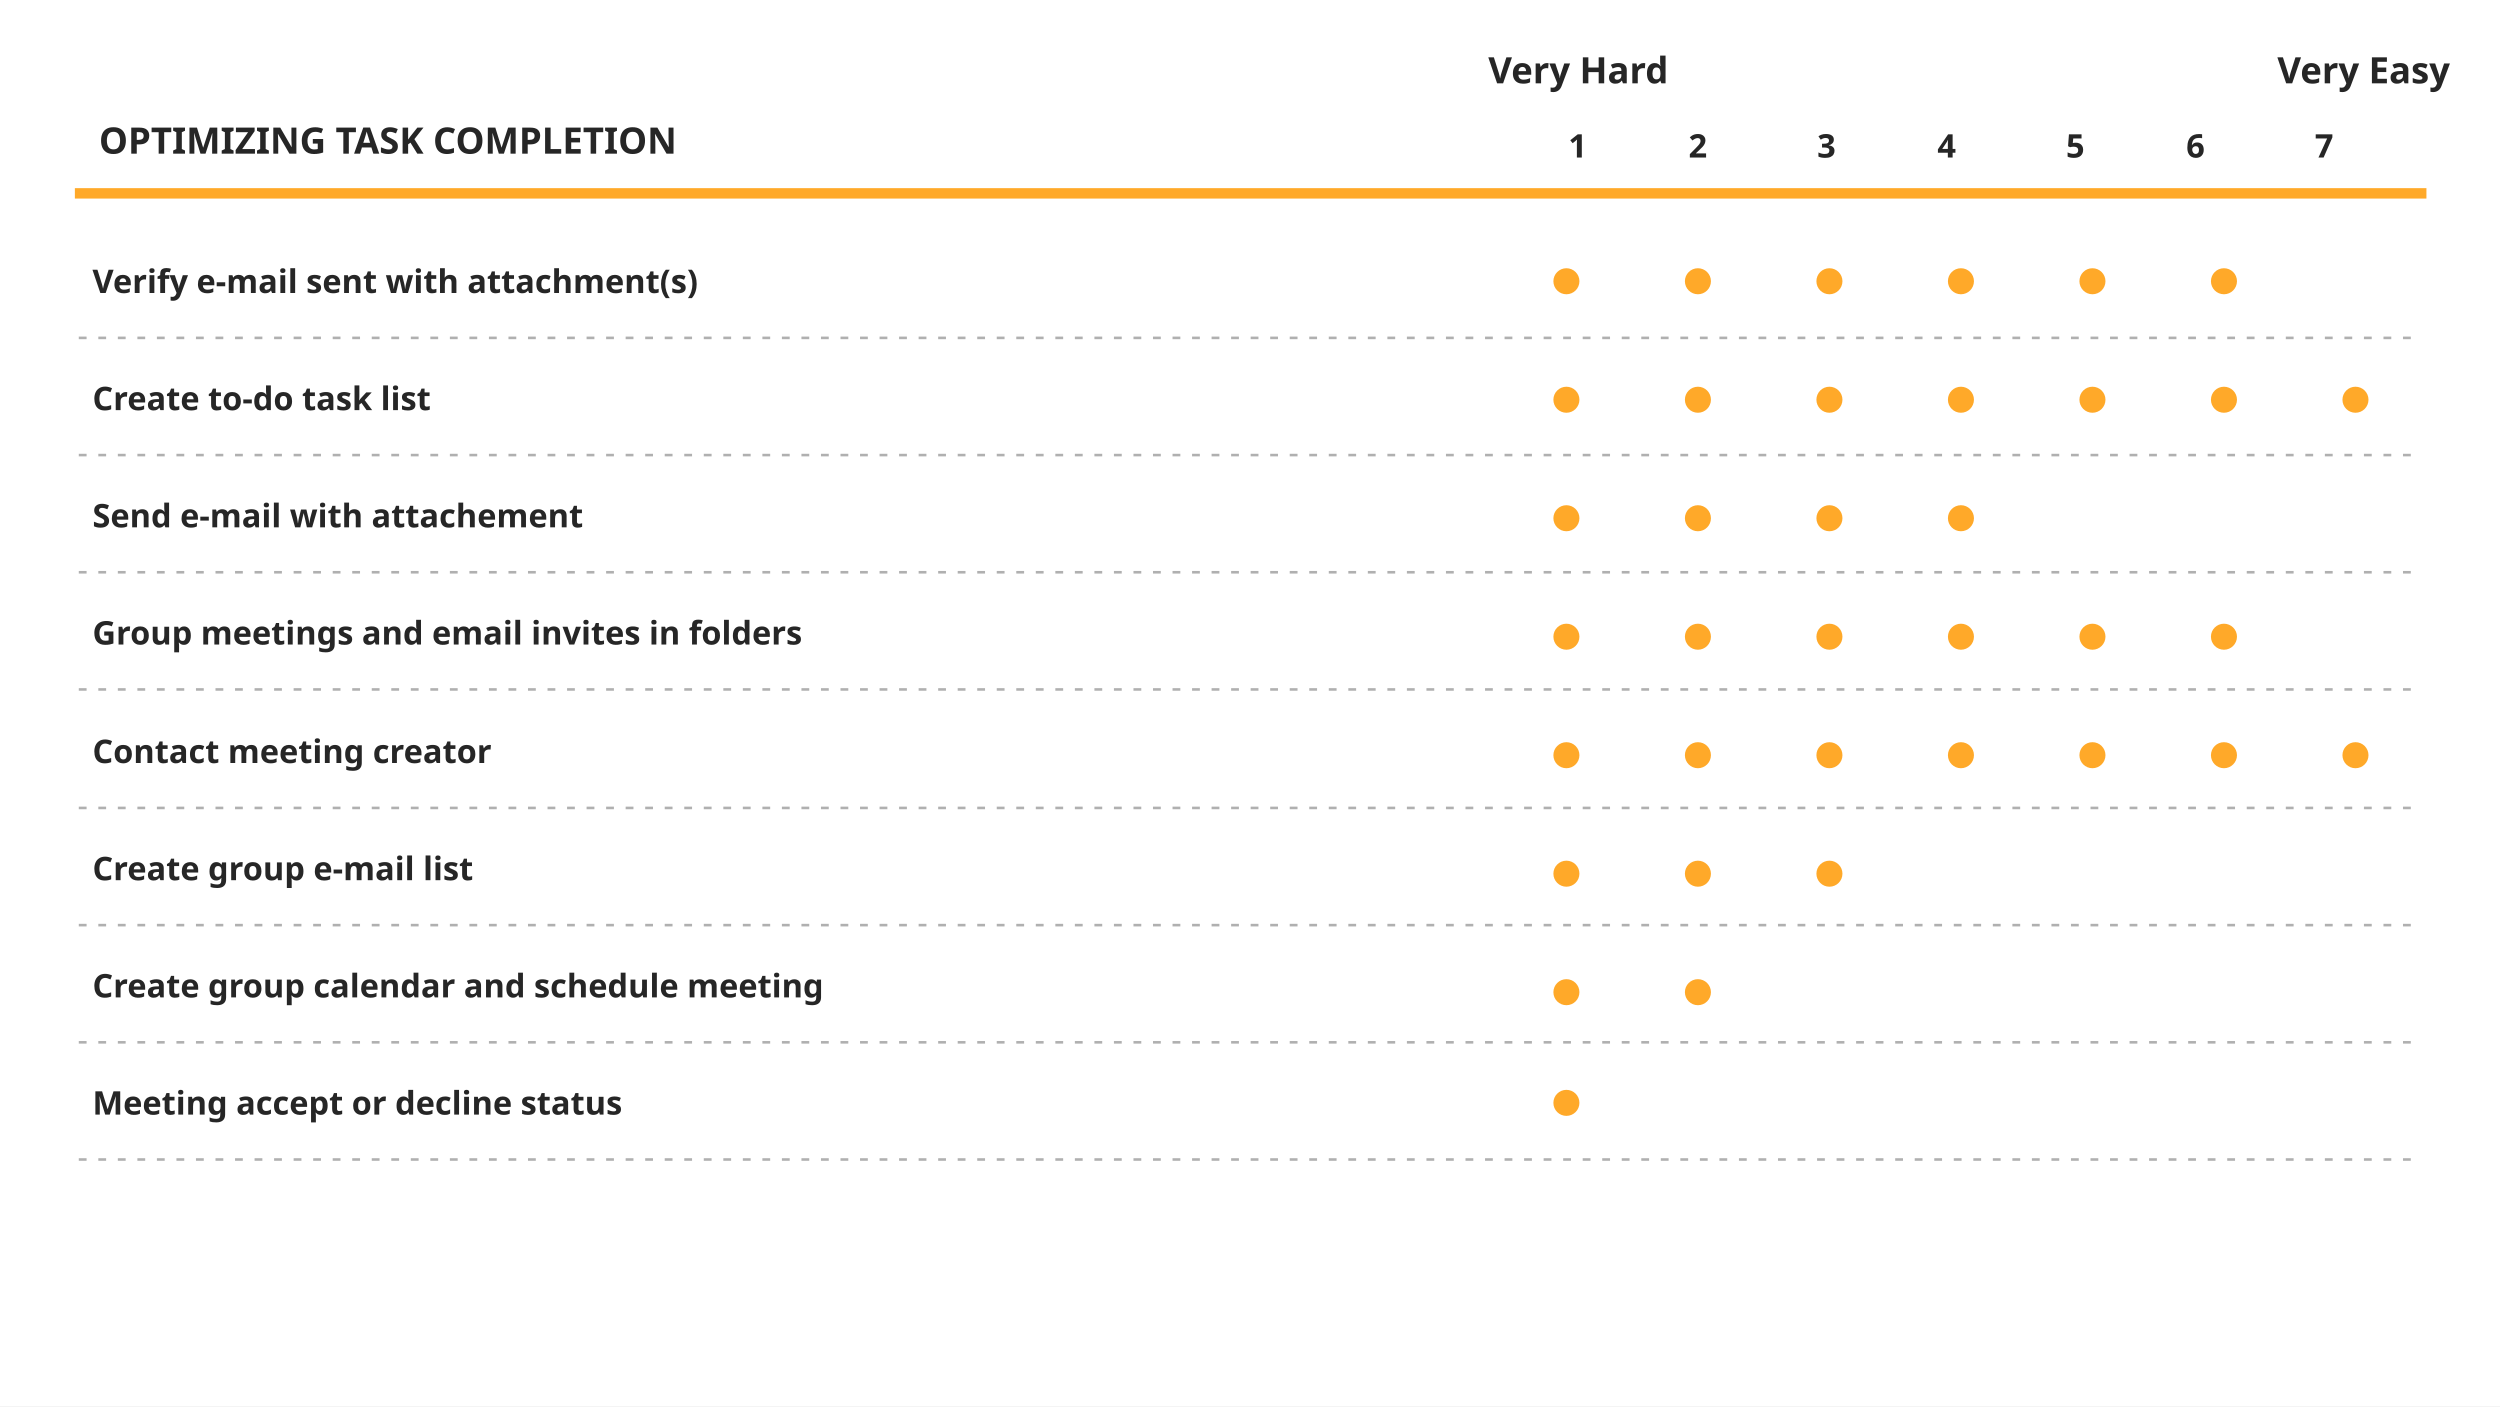
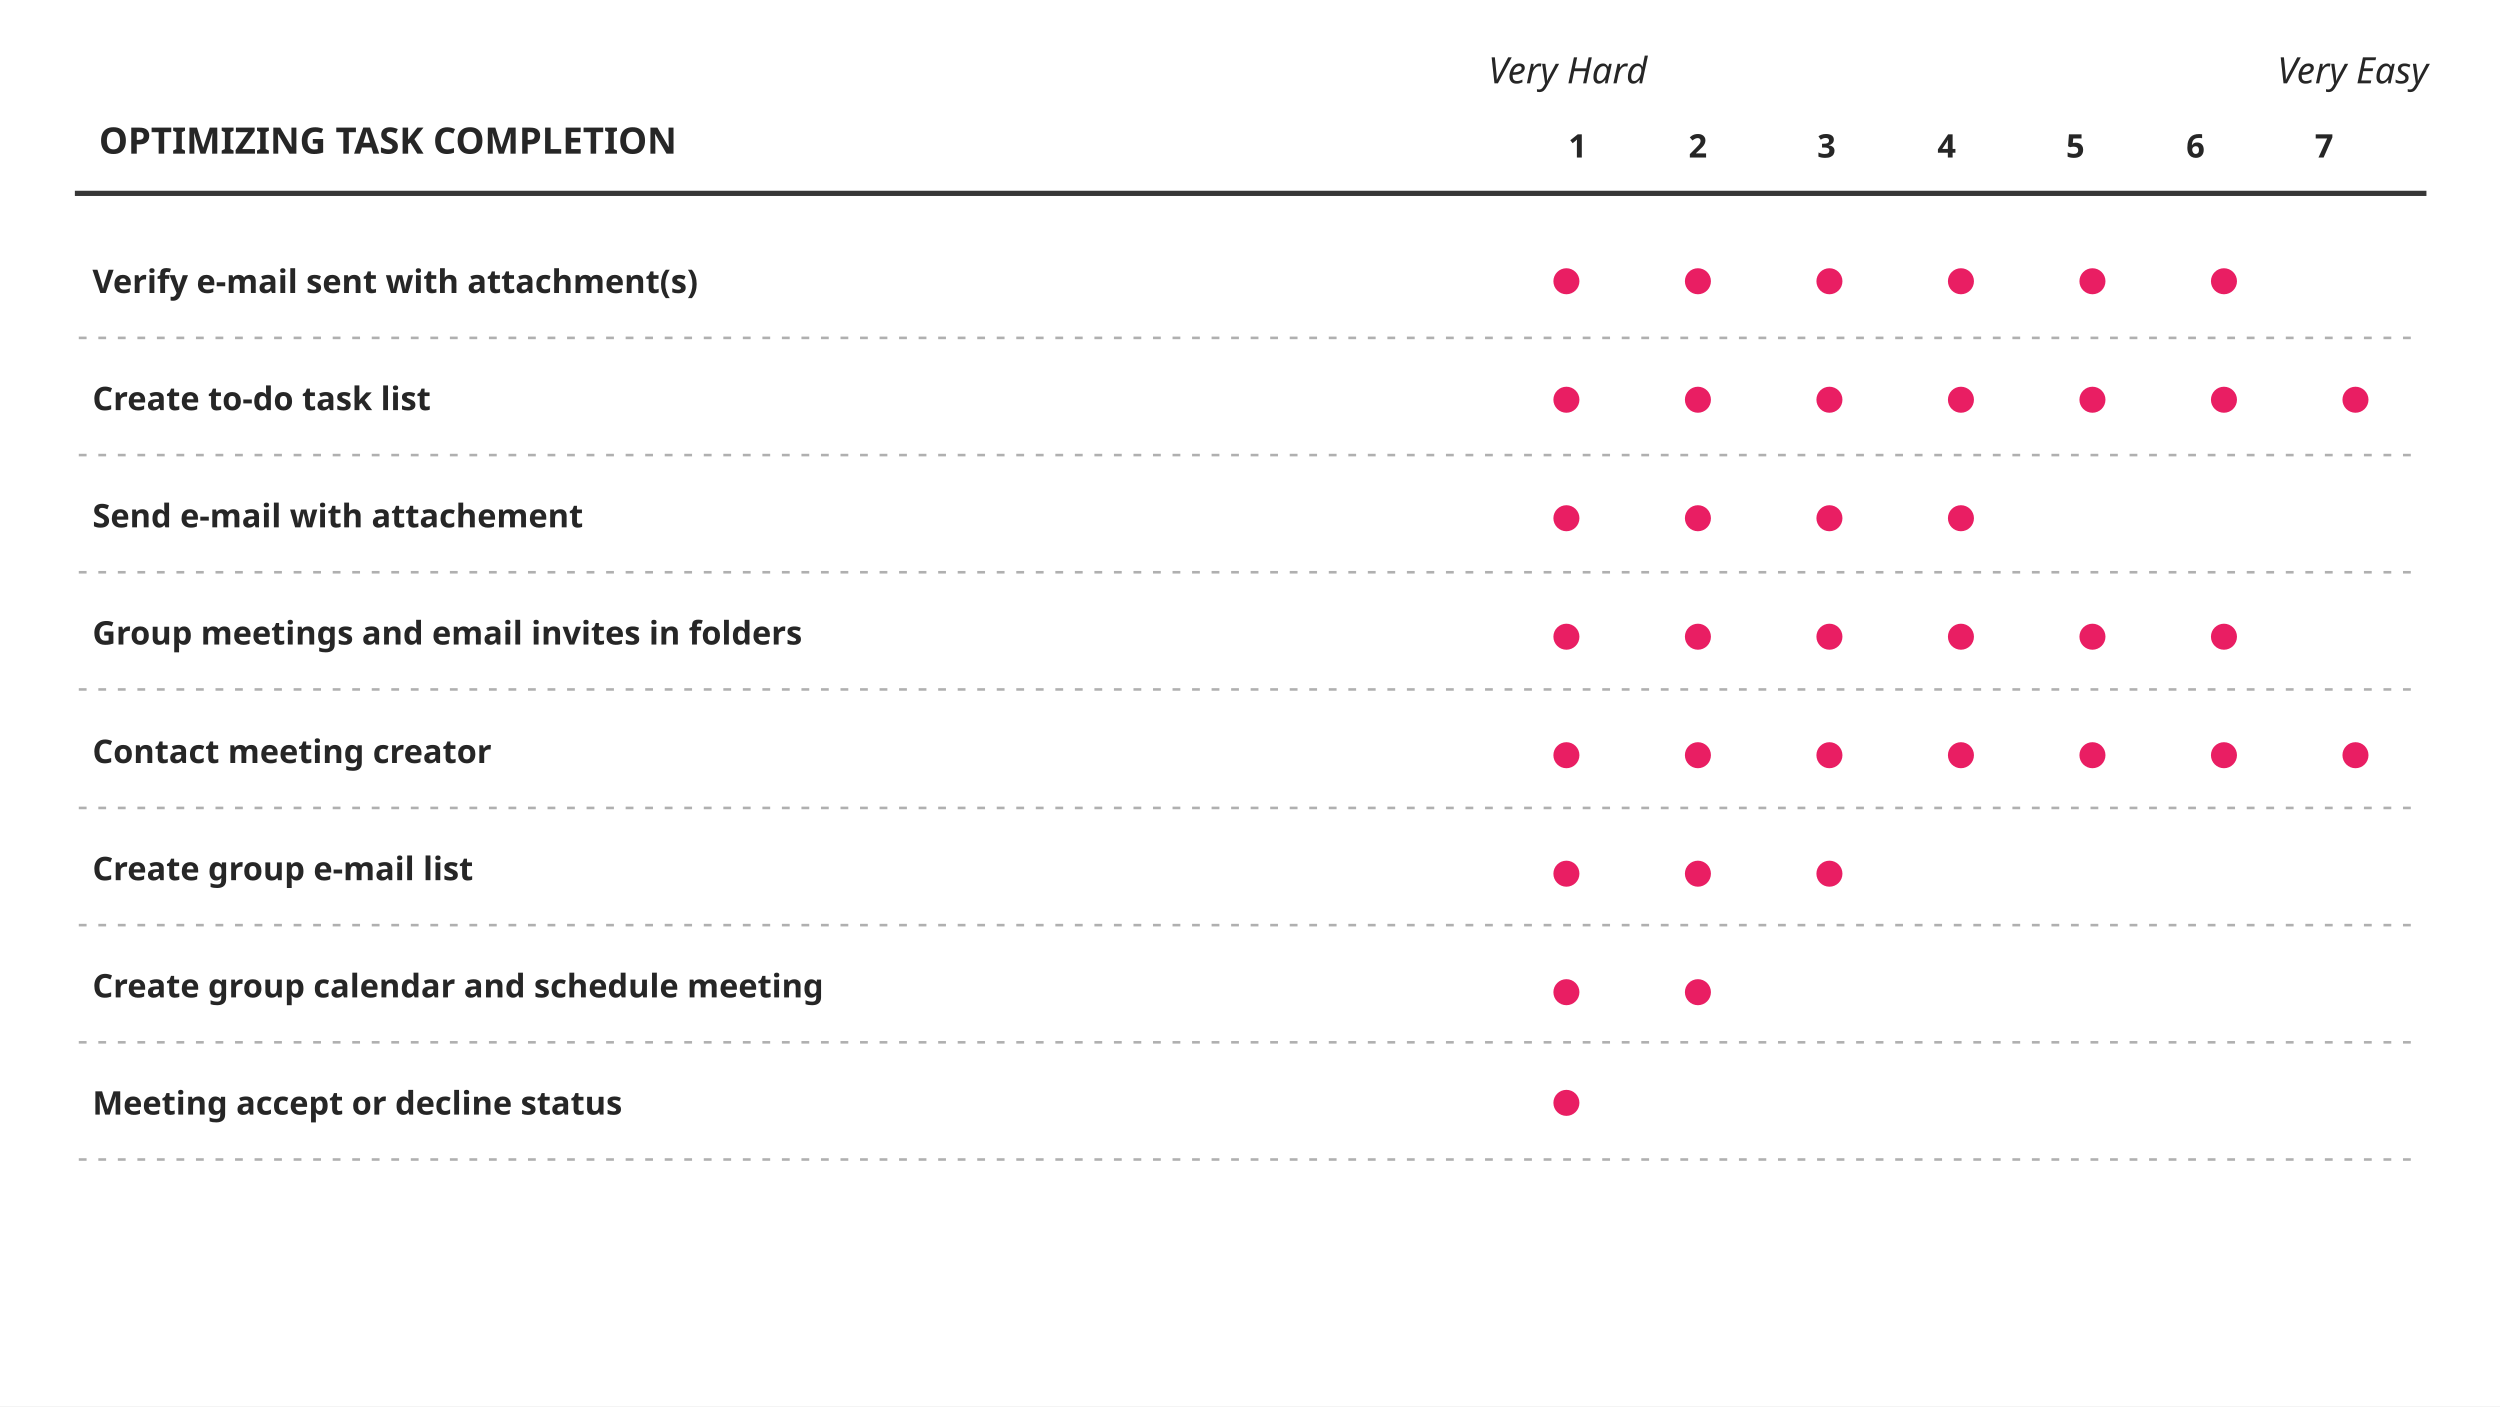
<svg xmlns="http://www.w3.org/2000/svg" width="1920" height="1080" viewBox="0 0 1920 1080">
  <defs>
    <clipPath id="a">
      <rect width="536" height="20" fill="none" />
    </clipPath>
    <clipPath id="b">
      <rect width="640" height="20" fill="none" />
    </clipPath>
    <clipPath id="c">
      <rect width="329" height="20" fill="none" />
    </clipPath>
    <clipPath id="e">
      <rect width="630" height="20" fill="none" />
    </clipPath>
    <clipPath id="f">
      <rect width="232" height="20" fill="none" />
    </clipPath>
    <clipPath id="g">
      <rect width="141" height="20" fill="none" />
    </clipPath>
    <clipPath id="h">
      <rect width="45" height="20" fill="none" />
    </clipPath>
    <clipPath id="j">
      <rect width="1920" height="1080" />
    </clipPath>
  </defs>
  <g id="i" clip-path="url(#j)">
    <rect width="1920" height="1080" fill="#fff" />
-     <line x2="1806" transform="translate(57.5 148.5)" fill="none" stroke="#ffa929" stroke-width="8" />
+     <line x2="1806" transform="translate(57.5 148.5)" fill="none" stroke="#373737" stroke-width="4" />
    <text transform="translate(76 118)" fill="#262626" font-size="28" font-family="SegoeUI-Bold, Segoe UI" font-weight="700">
      <tspan x="0" y="0">OPTIMIZING TASK COMPLETION</tspan>
    </text>
-     <text transform="translate(1143 64)" fill="#262626" font-size="28" font-family="SegoeUI-Semibold, Segoe UI" font-weight="600">
+     <text transform="translate(1143 64)" fill="#262626" font-size="28" font-family="SegoeUI-Italic, Segoe UI" font-style="italic">
      <tspan x="0" y="0">Very Hard</tspan>
    </text>
-     <text transform="translate(1749 64)" fill="#262626" font-size="28" font-family="SegoeUI-Semibold, Segoe UI" font-weight="600">
+     <text transform="translate(1749 64)" fill="#262626" font-size="28" font-family="SegoeUI-Italic, Segoe UI" font-style="italic">
      <tspan x="0" y="0">Very Easy</tspan>
    </text>
    <text transform="translate(71 225)" fill="#262626" font-size="25" font-family="SegoeUI-Semibold, Segoe UI" font-weight="600">
      <tspan x="0" y="0">Verify e-mail sent with attachment(s)</tspan>
    </text>
    <text transform="translate(71 315)" fill="#262626" font-size="25" font-family="SegoeUI-Semibold, Segoe UI" font-weight="600">
      <tspan x="0" y="0">Create to-do task list</tspan>
    </text>
    <text transform="translate(71 405)" fill="#262626" font-size="25" font-family="SegoeUI-Semibold, Segoe UI" font-weight="600">
      <tspan x="0" y="0">Send e-mail with attachement</tspan>
    </text>
    <text transform="translate(71 495)" fill="#262626" font-size="25" font-family="SegoeUI-Semibold, Segoe UI" font-weight="600">
      <tspan x="0" y="0">Group meetings and email invites in folders</tspan>
    </text>
    <text transform="translate(71 586)" fill="#262626" font-size="25" font-family="SegoeUI-Semibold, Segoe UI" font-weight="600">
      <tspan x="0" y="0">Contact meeting creator</tspan>
    </text>
    <text transform="translate(71 676)" fill="#262626" font-size="25" font-family="SegoeUI-Semibold, Segoe UI" font-weight="600">
      <tspan x="0" y="0">Create group e-mail list</tspan>
    </text>
    <text transform="translate(71 766)" fill="#262626" font-size="25" font-family="SegoeUI-Semibold, Segoe UI" font-weight="600">
      <tspan x="0" y="0">Create group calendar and schedule meeting</tspan>
    </text>
    <text transform="translate(71 856)" fill="#262626" font-size="25" font-family="SegoeUI-Semibold, Segoe UI" font-weight="600">
      <tspan x="0" y="0">Meeting accept or decline status</tspan>
    </text>
-     <line x2="1800" transform="translate(60.5 259.5)" opacity="0.55" stroke="#707070" stroke-width="2" stroke-dasharray="6 9" fill="none" />
-     <line x2="1800" transform="translate(60.5 349.5)" opacity="0.55" stroke="#707070" stroke-width="2" stroke-dasharray="6 9" fill="none" />
-     <line x2="1800" transform="translate(60.5 439.5)" opacity="0.55" stroke="#707070" stroke-width="2" stroke-dasharray="6 9" fill="none" />
-     <line x2="1800" transform="translate(60.5 529.5)" opacity="0.55" stroke="#707070" stroke-width="2" stroke-dasharray="6 9" fill="none" />
-     <line x2="1800" transform="translate(60.5 620.5)" opacity="0.55" stroke="#707070" stroke-width="2" stroke-dasharray="6 9" fill="none" />
-     <line x2="1800" transform="translate(60.5 710.5)" opacity="0.55" stroke="#707070" stroke-width="2" stroke-dasharray="6 9" fill="none" />
-     <line x2="1800" transform="translate(60.5 800.5)" opacity="0.55" stroke="#707070" stroke-width="2" stroke-dasharray="6 9" fill="none" />
-     <line x2="1800" transform="translate(60.5 890.5)" opacity="0.55" stroke="#707070" stroke-width="2" stroke-dasharray="6 9" fill="none" />
+     <line x2="1800" transform="translate(60.5 259.5)" fill="none" stroke="#707070" stroke-width="2" stroke-dasharray="6 9" opacity="0.55" />
+     <line x2="1800" transform="translate(60.5 349.5)" fill="none" stroke="#707070" stroke-width="2" stroke-dasharray="6 9" opacity="0.55" />
+     <line x2="1800" transform="translate(60.5 439.5)" fill="none" stroke="#707070" stroke-width="2" stroke-dasharray="6 9" opacity="0.55" />
+     <line x2="1800" transform="translate(60.5 529.5)" fill="none" stroke="#707070" stroke-width="2" stroke-dasharray="6 9" opacity="0.55" />
+     <line x2="1800" transform="translate(60.5 620.5)" fill="none" stroke="#707070" stroke-width="2" stroke-dasharray="6 9" opacity="0.55" />
+     <line x2="1800" transform="translate(60.5 710.5)" fill="none" stroke="#707070" stroke-width="2" stroke-dasharray="6 9" opacity="0.55" />
+     <line x2="1800" transform="translate(60.5 800.5)" fill="none" stroke="#707070" stroke-width="2" stroke-dasharray="6 9" opacity="0.55" />
+     <line x2="1800" transform="translate(60.5 890.5)" fill="none" stroke="#707070" stroke-width="2" stroke-dasharray="6 9" opacity="0.55" />
    <text transform="translate(1198 121)" fill="#262626" font-size="25" font-family="SegoeUI-Semibold, Segoe UI" font-weight="600">
      <tspan x="0" y="0" xml:space="preserve"> 1            2             3            4             5            6             7             </tspan>
    </text>
    <g transform="translate(1193 206)" clip-path="url(#a)">
      <g transform="translate(-1196 -186)">
-         <circle cx="10" cy="10" r="10" transform="translate(1196 186)" fill="#ffa929" />
-       </g>
-       <g transform="translate(-1095 -186)">
-         <circle cx="10" cy="10" r="10" transform="translate(1196 186)" fill="#ffa929" />
-       </g>
-       <g transform="translate(-994 -186)">
-         <circle cx="10" cy="10" r="10" transform="translate(1196 186)" fill="#ffa929" />
-       </g>
-       <g transform="translate(-893 -186)">
-         <circle cx="10" cy="10" r="10" transform="translate(1196 186)" fill="#ffa929" />
-       </g>
-       <g transform="translate(-792 -186)">
-         <circle cx="10" cy="10" r="10" transform="translate(1196 186)" fill="#ffa929" />
-       </g>
-       <g transform="translate(-691 -186)">
-         <circle cx="10" cy="10" r="10" transform="translate(1196 186)" fill="#ffa929" />
+         <circle cx="10" cy="10" r="10" transform="translate(1196 186)" fill="#e91e63" />
+       </g>
+       <g transform="translate(-1095 -186)">
+         <circle cx="10" cy="10" r="10" transform="translate(1196 186)" fill="#e91e63" />
+       </g>
+       <g transform="translate(-994 -186)">
+         <circle cx="10" cy="10" r="10" transform="translate(1196 186)" fill="#e91e63" />
+       </g>
+       <g transform="translate(-893 -186)">
+         <circle cx="10" cy="10" r="10" transform="translate(1196 186)" fill="#e91e63" />
+       </g>
+       <g transform="translate(-792 -186)">
+         <circle cx="10" cy="10" r="10" transform="translate(1196 186)" fill="#e91e63" />
+       </g>
+       <g transform="translate(-691 -186)">
+         <circle cx="10" cy="10" r="10" transform="translate(1196 186)" fill="#e91e63" />
      </g>
    </g>
    <g transform="translate(1193 297)" clip-path="url(#b)">
      <g transform="translate(-1196 -186)">
-         <circle cx="10" cy="10" r="10" transform="translate(1196 186)" fill="#ffa929" />
-       </g>
-       <g transform="translate(-1095 -186)">
-         <circle cx="10" cy="10" r="10" transform="translate(1196 186)" fill="#ffa929" />
-       </g>
-       <g transform="translate(-994 -186)">
-         <circle cx="10" cy="10" r="10" transform="translate(1196 186)" fill="#ffa929" />
-       </g>
-       <g transform="translate(-893 -186)">
-         <circle cx="10" cy="10" r="10" transform="translate(1196 186)" fill="#ffa929" />
-       </g>
-       <g transform="translate(-792 -186)">
-         <circle cx="10" cy="10" r="10" transform="translate(1196 186)" fill="#ffa929" />
-       </g>
-       <g transform="translate(-691 -186)">
-         <circle cx="10" cy="10" r="10" transform="translate(1196 186)" fill="#ffa929" />
+         <circle cx="10" cy="10" r="10" transform="translate(1196 186)" fill="#e91e63" />
+       </g>
+       <g transform="translate(-1095 -186)">
+         <circle cx="10" cy="10" r="10" transform="translate(1196 186)" fill="#e91e63" />
+       </g>
+       <g transform="translate(-994 -186)">
+         <circle cx="10" cy="10" r="10" transform="translate(1196 186)" fill="#e91e63" />
+       </g>
+       <g transform="translate(-893 -186)">
+         <circle cx="10" cy="10" r="10" transform="translate(1196 186)" fill="#e91e63" />
+       </g>
+       <g transform="translate(-792 -186)">
+         <circle cx="10" cy="10" r="10" transform="translate(1196 186)" fill="#e91e63" />
+       </g>
+       <g transform="translate(-691 -186)">
+         <circle cx="10" cy="10" r="10" transform="translate(1196 186)" fill="#e91e63" />
      </g>
      <g transform="translate(-590 -186)">
-         <circle cx="10" cy="10" r="10" transform="translate(1196 186)" fill="#ffa929" />
+         <circle cx="10" cy="10" r="10" transform="translate(1196 186)" fill="#e91e63" />
      </g>
    </g>
    <g transform="translate(1193 388)" clip-path="url(#c)">
      <g transform="translate(-1196 -186)">
-         <circle cx="10" cy="10" r="10" transform="translate(1196 186)" fill="#ffa929" />
-       </g>
-       <g transform="translate(-1095 -186)">
-         <circle cx="10" cy="10" r="10" transform="translate(1196 186)" fill="#ffa929" />
-       </g>
-       <g transform="translate(-994 -186)">
-         <circle cx="10" cy="10" r="10" transform="translate(1196 186)" fill="#ffa929" />
-       </g>
-       <g transform="translate(-893 -186)">
-         <circle cx="10" cy="10" r="10" transform="translate(1196 186)" fill="#ffa929" />
+         <circle cx="10" cy="10" r="10" transform="translate(1196 186)" fill="#e91e63" />
+       </g>
+       <g transform="translate(-1095 -186)">
+         <circle cx="10" cy="10" r="10" transform="translate(1196 186)" fill="#e91e63" />
+       </g>
+       <g transform="translate(-994 -186)">
+         <circle cx="10" cy="10" r="10" transform="translate(1196 186)" fill="#e91e63" />
+       </g>
+       <g transform="translate(-893 -186)">
+         <circle cx="10" cy="10" r="10" transform="translate(1196 186)" fill="#e91e63" />
      </g>
    </g>
    <g transform="translate(1193 479)" clip-path="url(#a)">
      <g transform="translate(-1196 -186)">
-         <circle cx="10" cy="10" r="10" transform="translate(1196 186)" fill="#ffa929" />
-       </g>
-       <g transform="translate(-1095 -186)">
-         <circle cx="10" cy="10" r="10" transform="translate(1196 186)" fill="#ffa929" />
-       </g>
-       <g transform="translate(-994 -186)">
-         <circle cx="10" cy="10" r="10" transform="translate(1196 186)" fill="#ffa929" />
-       </g>
-       <g transform="translate(-893 -186)">
-         <circle cx="10" cy="10" r="10" transform="translate(1196 186)" fill="#ffa929" />
-       </g>
-       <g transform="translate(-792 -186)">
-         <circle cx="10" cy="10" r="10" transform="translate(1196 186)" fill="#ffa929" />
-       </g>
-       <g transform="translate(-691 -186)">
-         <circle cx="10" cy="10" r="10" transform="translate(1196 186)" fill="#ffa929" />
+         <circle cx="10" cy="10" r="10" transform="translate(1196 186)" fill="#e91e63" />
+       </g>
+       <g transform="translate(-1095 -186)">
+         <circle cx="10" cy="10" r="10" transform="translate(1196 186)" fill="#e91e63" />
+       </g>
+       <g transform="translate(-994 -186)">
+         <circle cx="10" cy="10" r="10" transform="translate(1196 186)" fill="#e91e63" />
+       </g>
+       <g transform="translate(-893 -186)">
+         <circle cx="10" cy="10" r="10" transform="translate(1196 186)" fill="#e91e63" />
+       </g>
+       <g transform="translate(-792 -186)">
+         <circle cx="10" cy="10" r="10" transform="translate(1196 186)" fill="#e91e63" />
+       </g>
+       <g transform="translate(-691 -186)">
+         <circle cx="10" cy="10" r="10" transform="translate(1196 186)" fill="#e91e63" />
      </g>
    </g>
    <g transform="translate(1193 570)" clip-path="url(#e)">
      <g transform="translate(-1196 -186)">
-         <circle cx="10" cy="10" r="10" transform="translate(1196 186)" fill="#ffa929" />
-       </g>
-       <g transform="translate(-1095 -186)">
-         <circle cx="10" cy="10" r="10" transform="translate(1196 186)" fill="#ffa929" />
-       </g>
-       <g transform="translate(-994 -186)">
-         <circle cx="10" cy="10" r="10" transform="translate(1196 186)" fill="#ffa929" />
-       </g>
-       <g transform="translate(-893 -186)">
-         <circle cx="10" cy="10" r="10" transform="translate(1196 186)" fill="#ffa929" />
-       </g>
-       <g transform="translate(-792 -186)">
-         <circle cx="10" cy="10" r="10" transform="translate(1196 186)" fill="#ffa929" />
-       </g>
-       <g transform="translate(-691 -186)">
-         <circle cx="10" cy="10" r="10" transform="translate(1196 186)" fill="#ffa929" />
+         <circle cx="10" cy="10" r="10" transform="translate(1196 186)" fill="#e91e63" />
+       </g>
+       <g transform="translate(-1095 -186)">
+         <circle cx="10" cy="10" r="10" transform="translate(1196 186)" fill="#e91e63" />
+       </g>
+       <g transform="translate(-994 -186)">
+         <circle cx="10" cy="10" r="10" transform="translate(1196 186)" fill="#e91e63" />
+       </g>
+       <g transform="translate(-893 -186)">
+         <circle cx="10" cy="10" r="10" transform="translate(1196 186)" fill="#e91e63" />
+       </g>
+       <g transform="translate(-792 -186)">
+         <circle cx="10" cy="10" r="10" transform="translate(1196 186)" fill="#e91e63" />
+       </g>
+       <g transform="translate(-691 -186)">
+         <circle cx="10" cy="10" r="10" transform="translate(1196 186)" fill="#e91e63" />
      </g>
      <g transform="translate(-590 -186)">
-         <circle cx="10" cy="10" r="10" transform="translate(1196 186)" fill="#ffa929" />
+         <circle cx="10" cy="10" r="10" transform="translate(1196 186)" fill="#e91e63" />
      </g>
    </g>
    <g transform="translate(1193 661)" clip-path="url(#f)">
      <g transform="translate(-1196 -186)">
-         <circle cx="10" cy="10" r="10" transform="translate(1196 186)" fill="#ffa929" />
-       </g>
-       <g transform="translate(-1095 -186)">
-         <circle cx="10" cy="10" r="10" transform="translate(1196 186)" fill="#ffa929" />
-       </g>
-       <g transform="translate(-994 -186)">
-         <circle cx="10" cy="10" r="10" transform="translate(1196 186)" fill="#ffa929" />
+         <circle cx="10" cy="10" r="10" transform="translate(1196 186)" fill="#e91e63" />
+       </g>
+       <g transform="translate(-1095 -186)">
+         <circle cx="10" cy="10" r="10" transform="translate(1196 186)" fill="#e91e63" />
+       </g>
+       <g transform="translate(-994 -186)">
+         <circle cx="10" cy="10" r="10" transform="translate(1196 186)" fill="#e91e63" />
      </g>
    </g>
    <g transform="translate(1193 752)" clip-path="url(#g)">
      <g transform="translate(-1196 -186)">
-         <circle cx="10" cy="10" r="10" transform="translate(1196 186)" fill="#ffa929" />
-       </g>
-       <g transform="translate(-1095 -186)">
-         <circle cx="10" cy="10" r="10" transform="translate(1196 186)" fill="#ffa929" />
+         <circle cx="10" cy="10" r="10" transform="translate(1196 186)" fill="#e91e63" />
+       </g>
+       <g transform="translate(-1095 -186)">
+         <circle cx="10" cy="10" r="10" transform="translate(1196 186)" fill="#e91e63" />
      </g>
    </g>
    <g transform="translate(1193 837)" clip-path="url(#h)">
      <g transform="translate(-1196 -186)">
-         <circle cx="10" cy="10" r="10" transform="translate(1196 186)" fill="#ffa929" />
+         <circle cx="10" cy="10" r="10" transform="translate(1196 186)" fill="#e91e63" />
      </g>
    </g>
  </g>
</svg>
